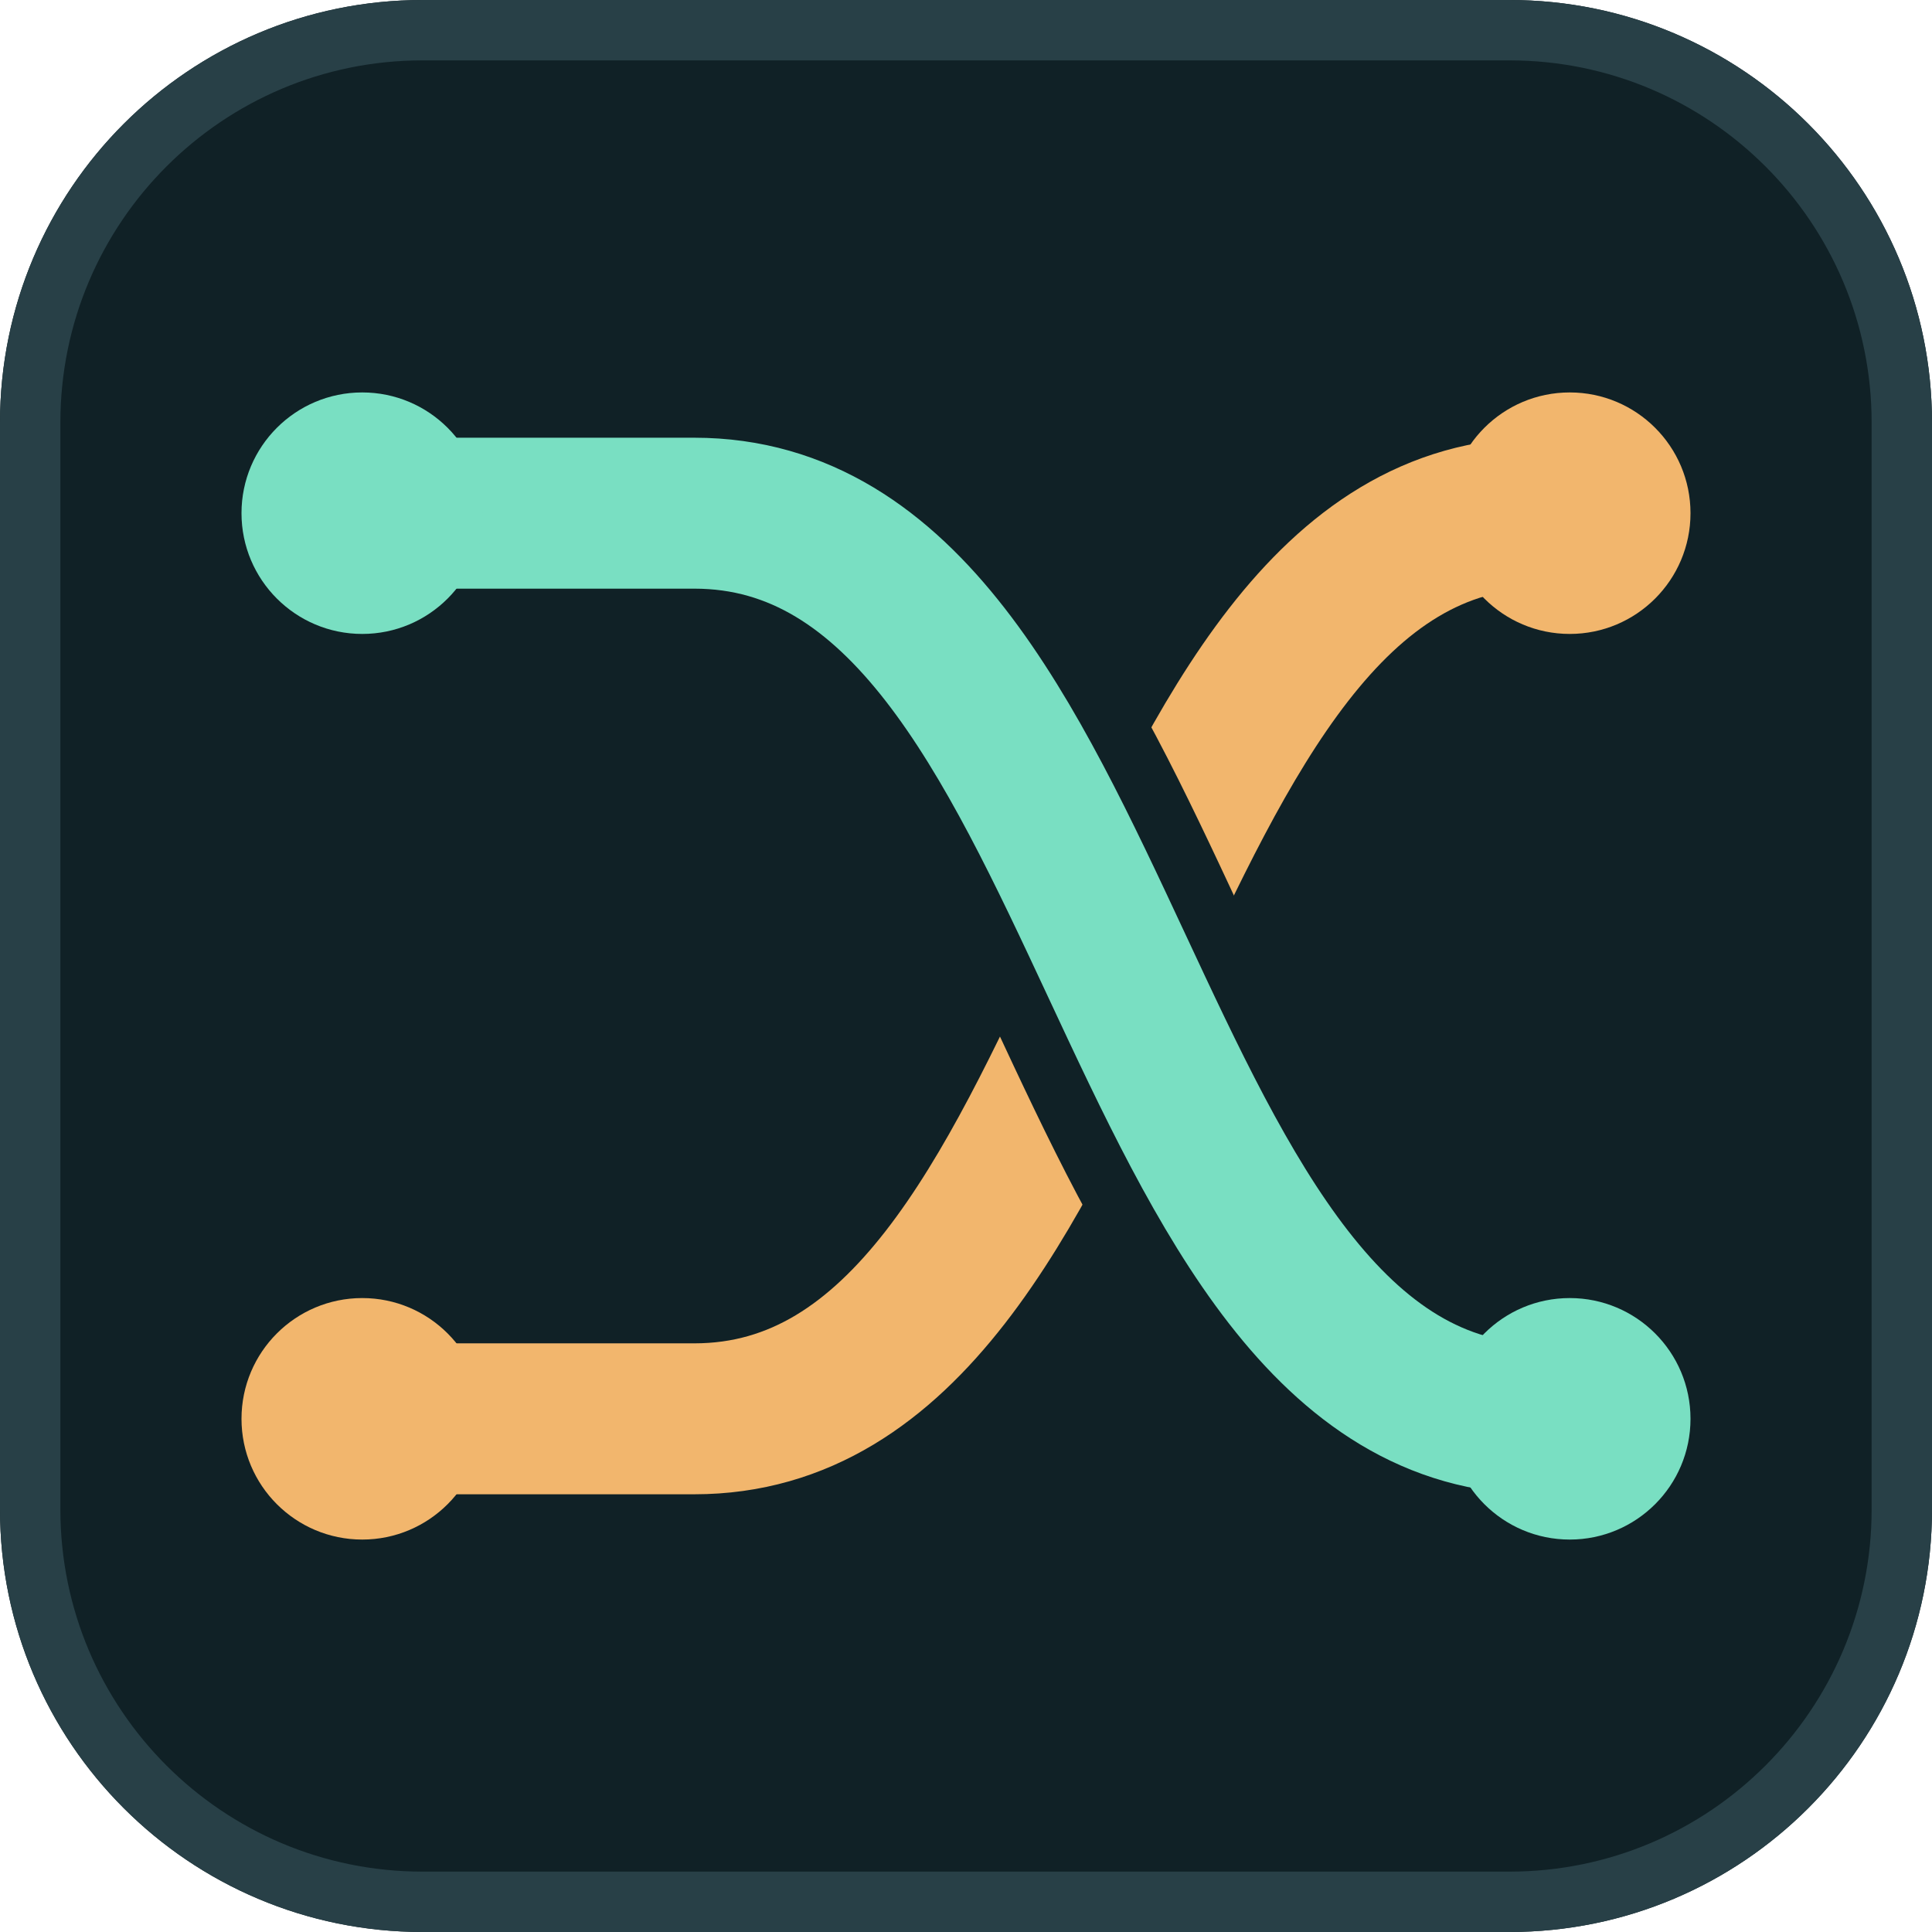
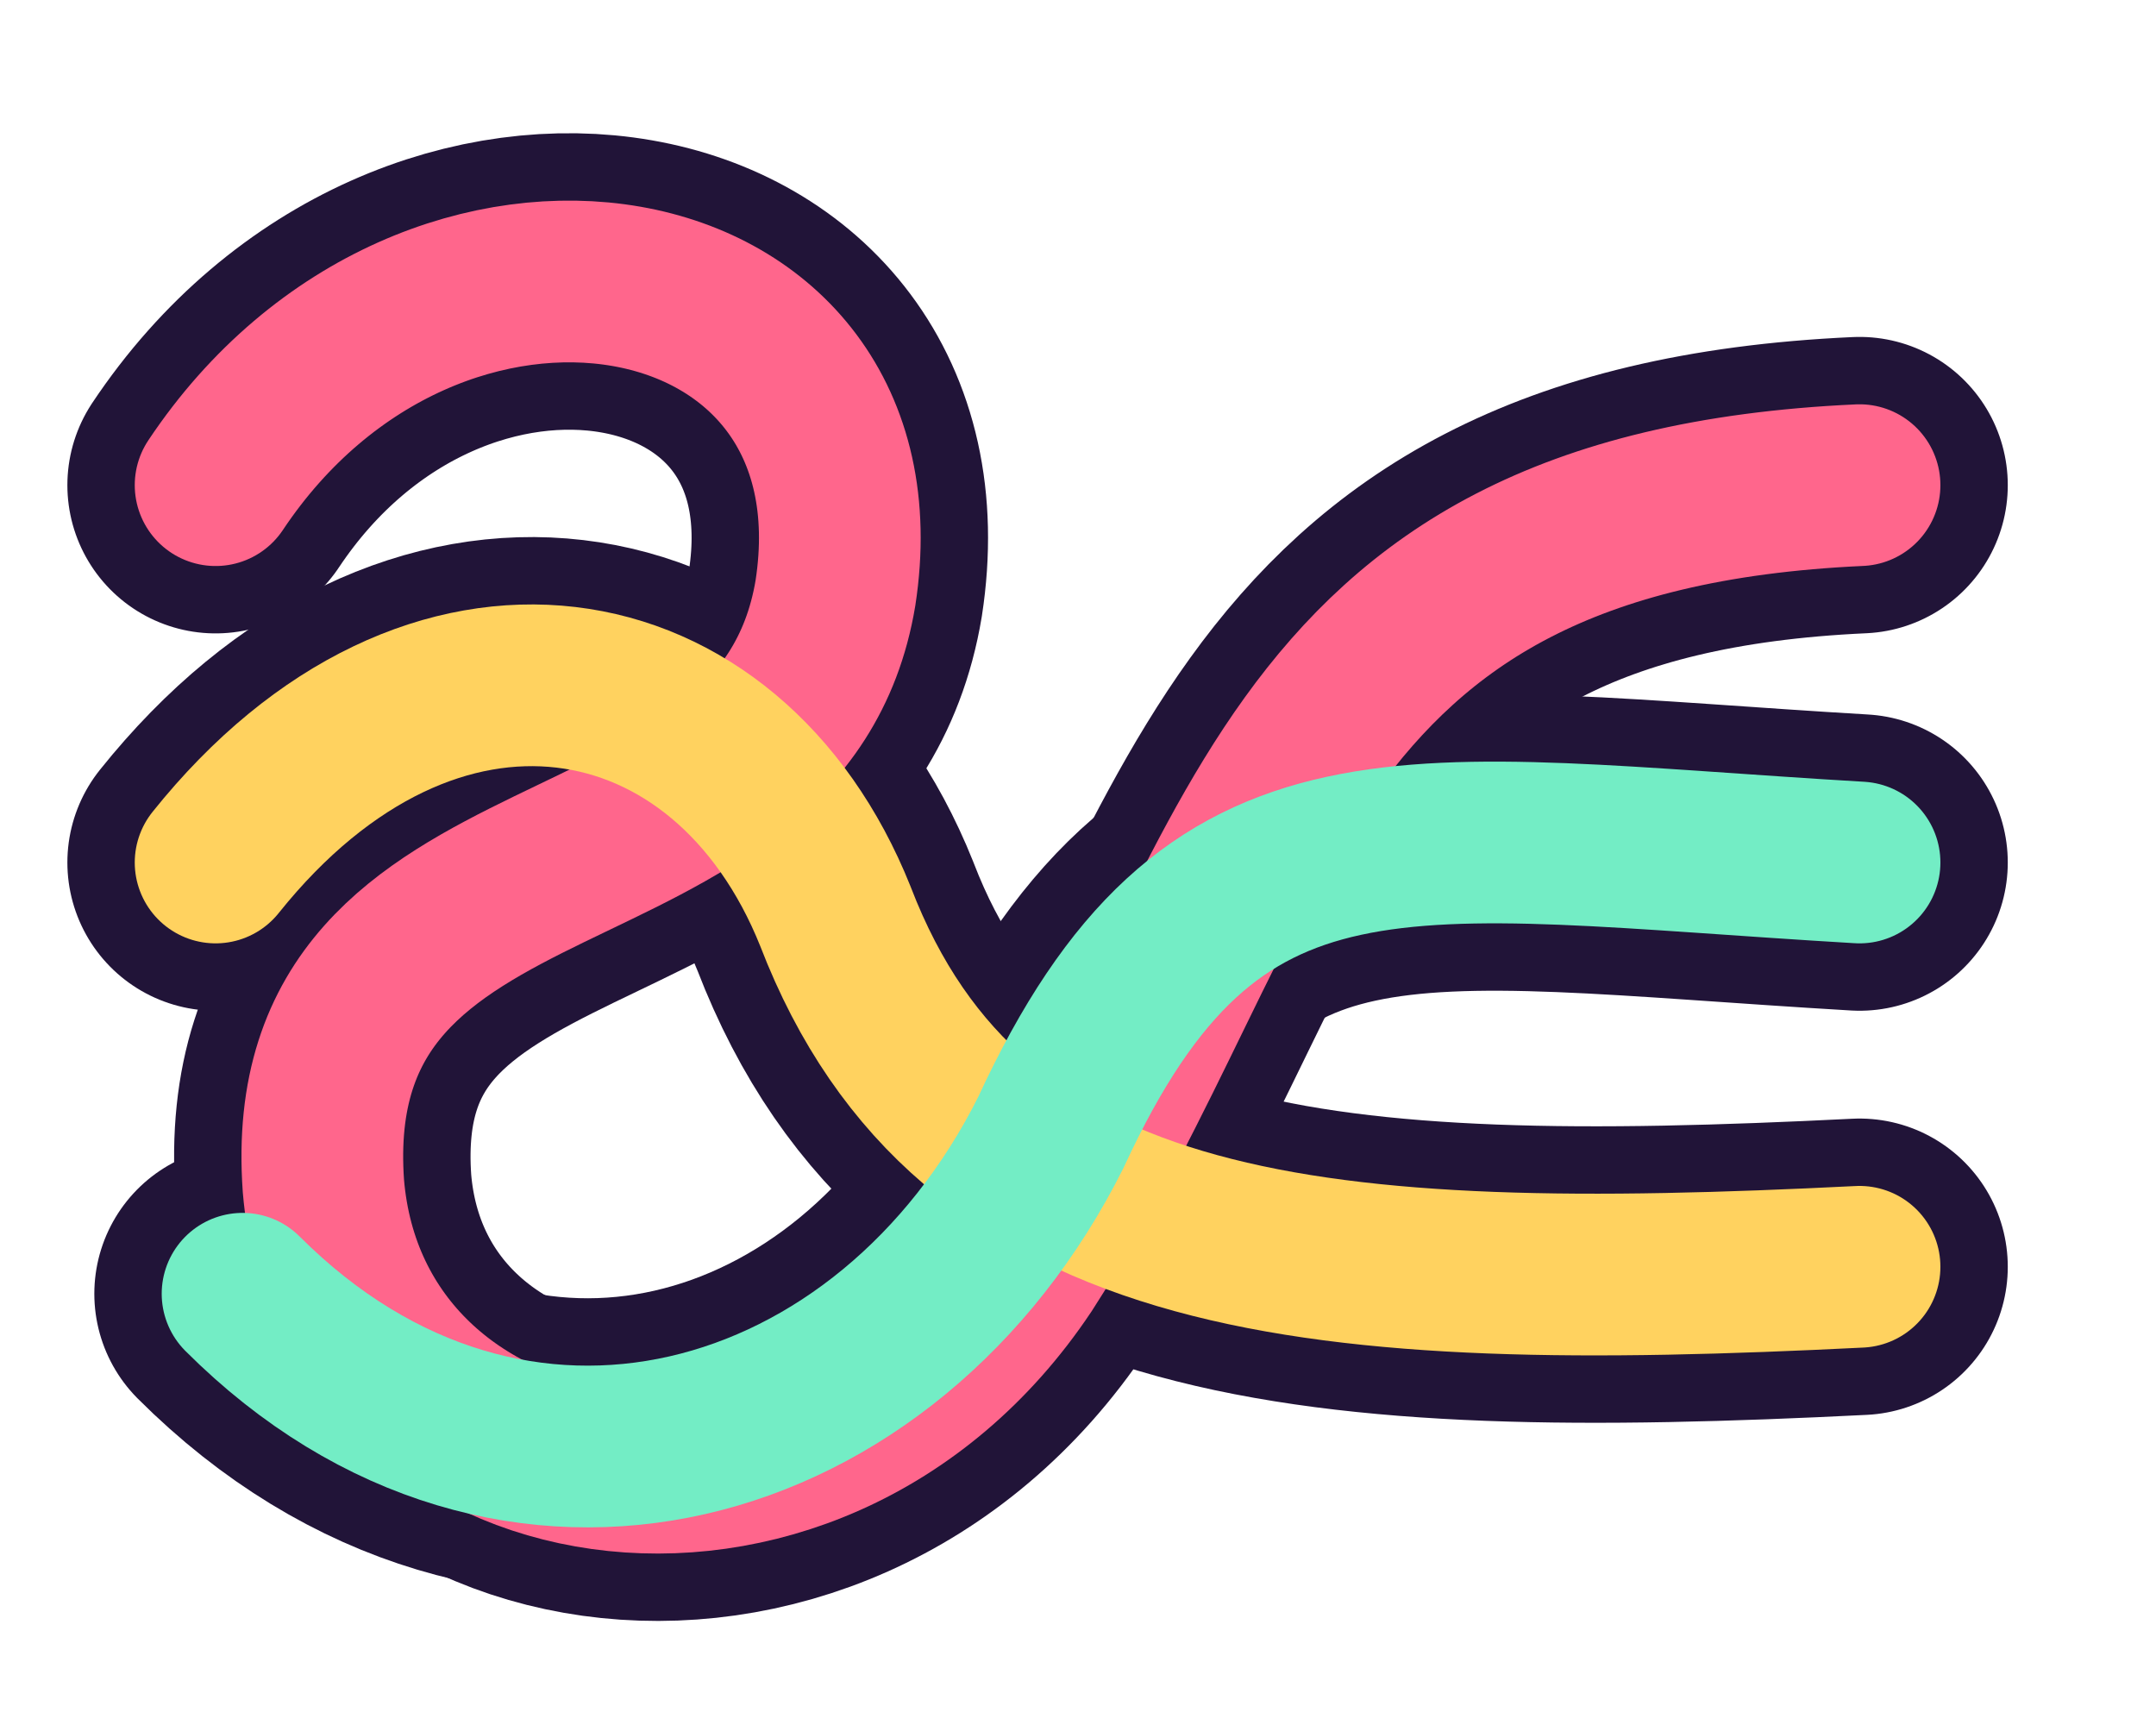
- <svg xmlns="http://www.w3.org/2000/svg" viewBox="0 0 64 64">
-   <rect width="64" height="64" rx="14" fill="#102126" />
-   <rect x="1" y="1" width="62" height="62" rx="13" fill="none" stroke="#284047" stroke-width="2" />
-   <path d="M12 47h11c14 0 14-30 28-30h1" fill="none" stroke="#f2b66d" stroke-width="5" stroke-linecap="round" />
-   <path d="M12 17h11c14 0 14 30 28 30h1" fill="none" stroke="#102126" stroke-width="9" stroke-linecap="round" />
-   <path d="M12 17h11c14 0 14 30 28 30h1" fill="none" stroke="#79dfc2" stroke-width="5" stroke-linecap="round" />
-   <circle cx="12" cy="17" r="4" fill="#79dfc2" />
-   <circle cx="52" cy="47" r="4" fill="#79dfc2" />
-   <circle cx="12" cy="47" r="4" fill="#f2b66d" />
-   <circle cx="52" cy="17" r="4" fill="#f2b66d" />
+ <svg xmlns="http://www.w3.org/2000/svg" viewBox="0 0 80 64">
+   <g fill="none" stroke="#211438" stroke-linecap="round" stroke-linejoin="round" stroke-width="11">
+     <path d="M8 18c8-12 25-9 23 4-2 12-20 8-19 22 1 12 18 15 26 3 9-14 9-28 31-29" />
+     <path d="M8 32c8-10 19-8 23 2 5 13 18 14 38 13" />
+     <path d="M9 48c10 10 24 6 30-6 6-13 13-11 30-10" />
+   </g>
+   <path d="M8 18c8-12 25-9 23 4-2 12-20 8-19 22 1 12 18 15 26 3 9-14 9-28 31-29" fill="none" stroke="#ff668c" stroke-linecap="round" stroke-linejoin="round" stroke-width="6" />
+   <path d="M8 32c8-10 19-8 23 2 5 13 18 14 38 13" fill="none" stroke="#ffd25f" stroke-linecap="round" stroke-linejoin="round" stroke-width="6" />
+   <path d="M9 48c10 10 24 6 30-6 6-13 13-11 30-10" fill="none" stroke="#73edc5" stroke-linecap="round" stroke-linejoin="round" stroke-width="6" />
</svg>
